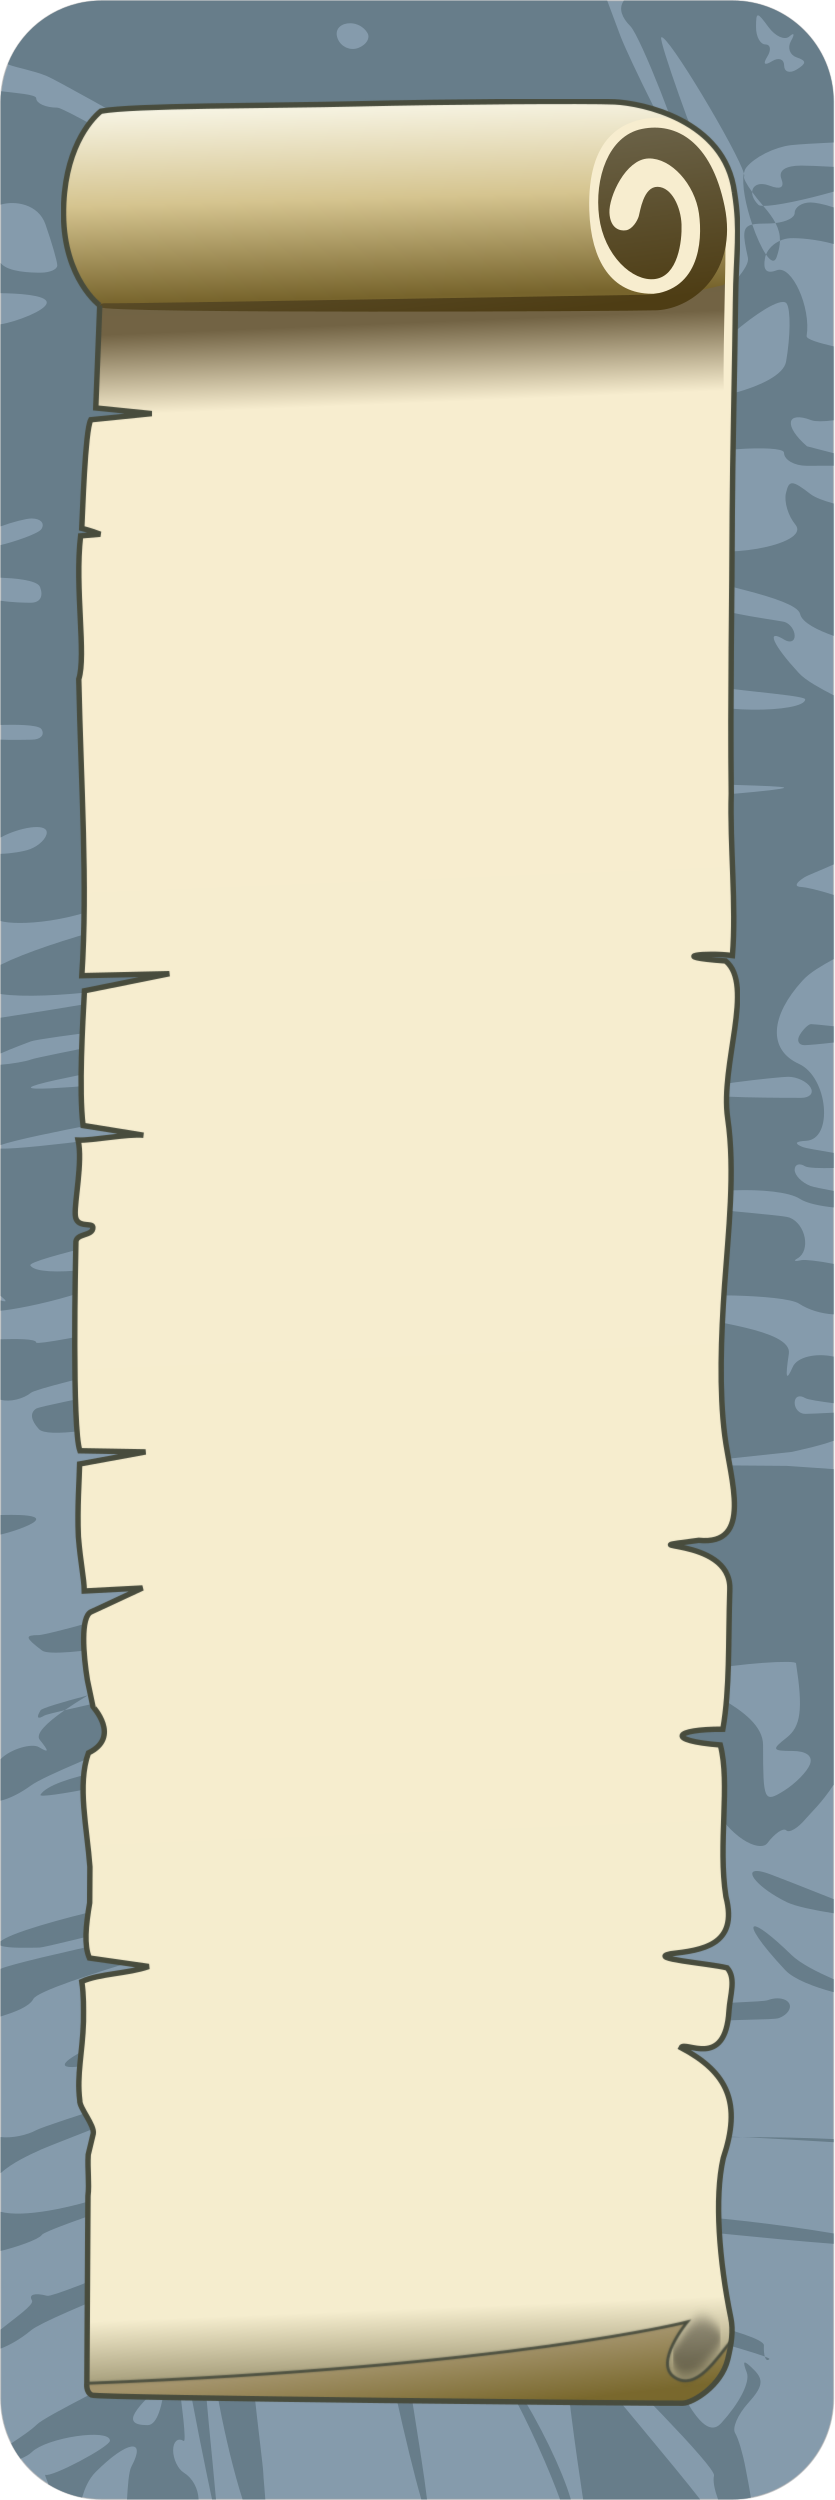
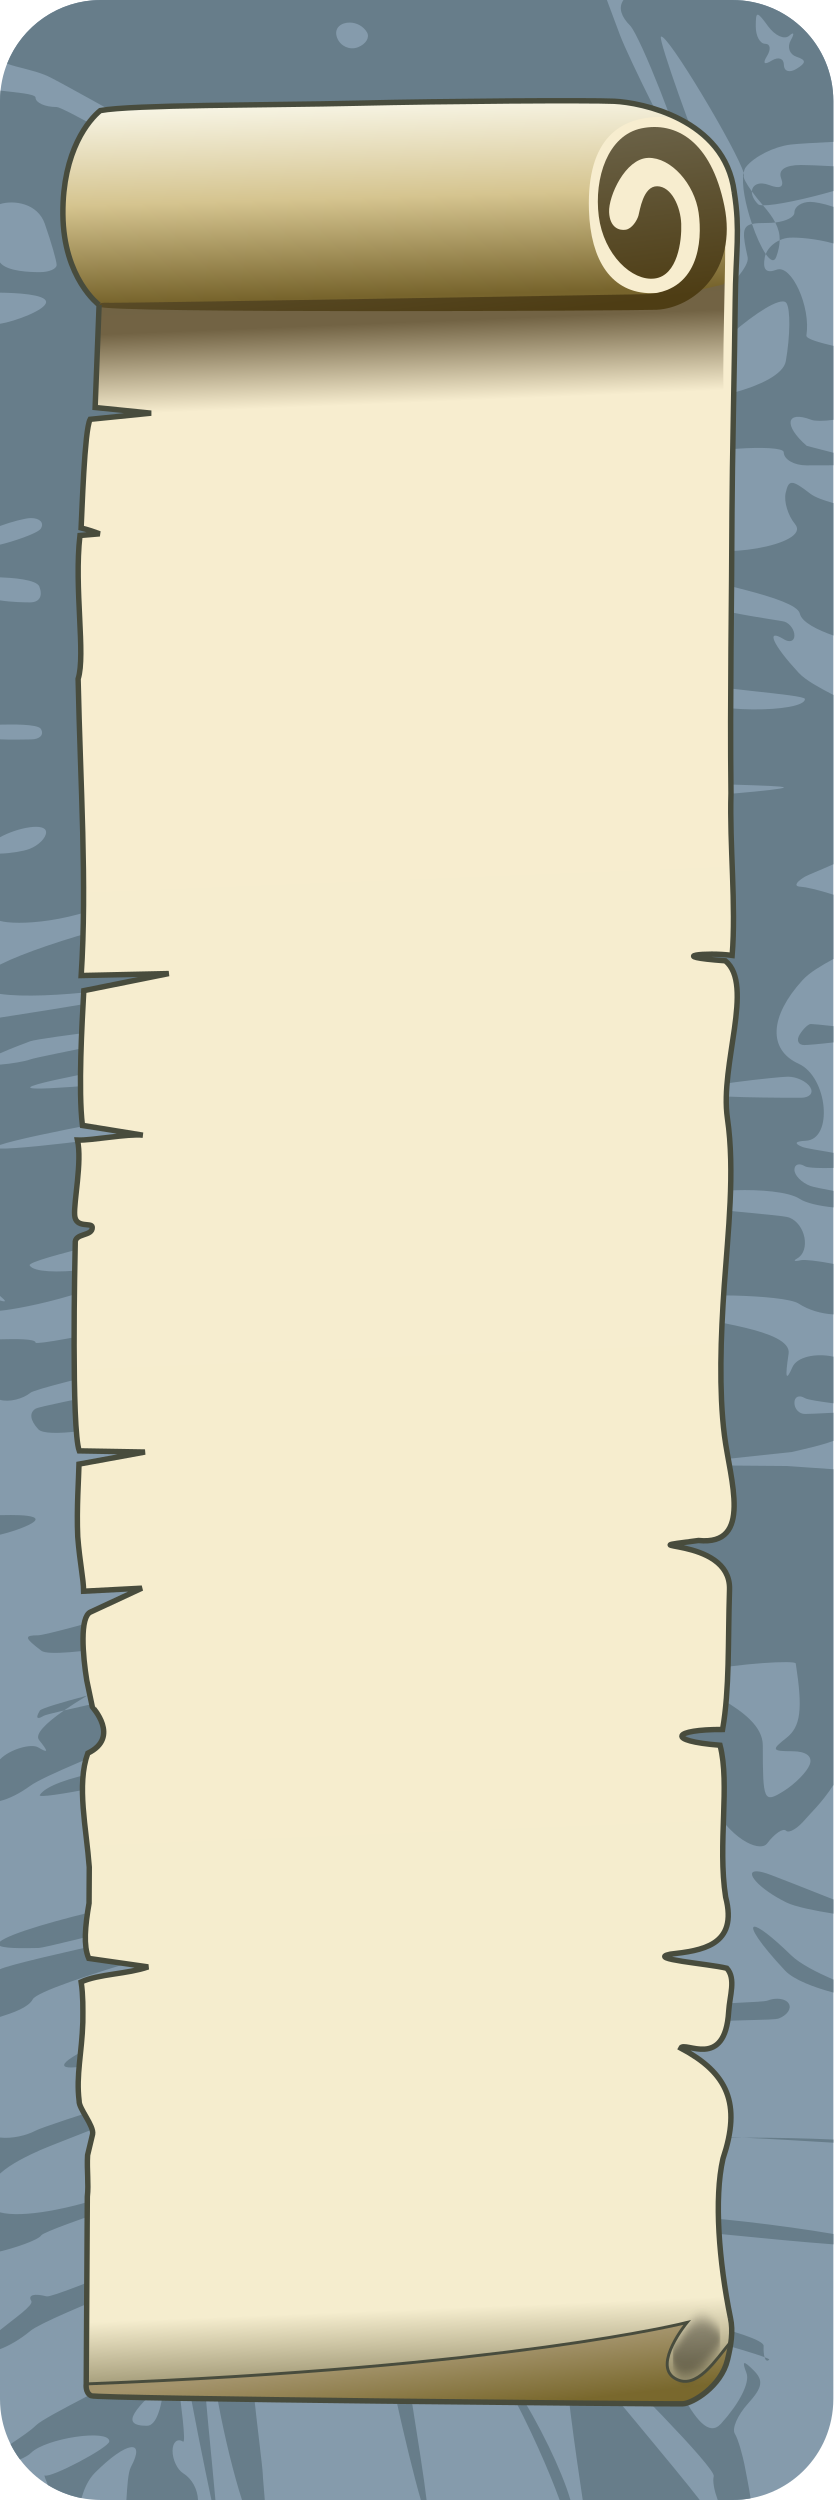
- <svg xmlns="http://www.w3.org/2000/svg" xmlns:xlink="http://www.w3.org/1999/xlink" id="svg8" version="1.1" viewBox="0 0 132.508 397.091" height="397.091mm" width="132.508mm">
+ <svg xmlns="http://www.w3.org/2000/svg" xmlns:xlink="http://www.w3.org/1999/xlink" id="svg8" version="1.1" viewBox="0 0 132.292 396.875" height="396.875mm" width="132.292mm">
  <defs id="defs2">
    <linearGradient id="linearGradient7560">
      <stop id="stop7556" offset="0" style="stop-color:#79682d;stop-opacity:1;" />
      <stop id="stop7558" offset="1" style="stop-color:#a4946c;stop-opacity:1" />
    </linearGradient>
    <linearGradient id="linearGradient7546">
      <stop id="stop7542" offset="0" style="stop-color:#696045;stop-opacity:1" />
      <stop id="stop7544" offset="1" style="stop-color:#4e3d14;stop-opacity:1" />
    </linearGradient>
    <linearGradient id="linearGradient7531">
      <stop id="stop7527" offset="0" style="stop-color:#77642c;stop-opacity:1" />
      <stop style="stop-color:#d5c48f;stop-opacity:1" offset="0.5" id="stop7535" />
      <stop id="stop7529" offset="1" style="stop-color:#f8f6e7;stop-opacity:1" />
    </linearGradient>
    <linearGradient id="linearGradient3669">
      <stop id="stop3665" offset="0" style="stop-color:#9e9673;stop-opacity:1" />
      <stop style="stop-color:#f5edce;stop-opacity:1;" offset="0.031" id="stop3679" />
      <stop style="stop-color:#f7edcf;stop-opacity:1" offset="0.881" id="stop3673" />
      <stop id="stop3675" offset="0.917" style="stop-color:#726344;stop-opacity:1" />
      <stop id="stop3667" offset="1" style="stop-color:#6d6246;stop-opacity:1" />
    </linearGradient>
-     <linearGradient gradientTransform="translate(-127.4619,1.919116)" gradientUnits="userSpaceOnUse" y2="102.901" x2="24.588" y1="458.408" x1="38.862" id="linearGradient3671" xlink:href="#linearGradient3669" />
-     <linearGradient gradientTransform="translate(-13.58968,2.011348)" gradientUnits="userSpaceOnUse" y2="96.491" x2="-83.862" y1="127.788" x1="-83.007" id="linearGradient7533" xlink:href="#linearGradient7531" />
-     <linearGradient gradientTransform="translate(-156.7523,5.34482)" gradientUnits="userSpaceOnUse" y2="124.609" x2="107.219" y1="98.527" x1="104.018" id="linearGradient7548" xlink:href="#linearGradient7546" />
-     <linearGradient gradientTransform="translate(-156.7523,5.34482)" gradientUnits="userSpaceOnUse" y2="448.428" x2="95.281" y1="457.937" x1="96.365" id="linearGradient7562" xlink:href="#linearGradient7560" />
-     <filter height="1.002" y="-0.001" width="1.006" x="-0.003" id="filter7632" style="color-interpolation-filters:sRGB">
-       <feGaussianBlur id="feGaussianBlur7634" stdDeviation="0.13" />
-     </filter>
-     <filter height="1.094" y="-0.047" width="1.009" x="-0.004" id="filter7812" style="color-interpolation-filters:sRGB">
-       <feGaussianBlur id="feGaussianBlur7814" stdDeviation="0.191" />
-     </filter>
+     <linearGradient gradientTransform="translate(30.33849,-2.65336)" gradientUnits="userSpaceOnUse" y2="102.901" x2="24.588" y1="458.408" x1="38.862" id="linearGradient3671" xlink:href="#linearGradient3669" />
+     <linearGradient gradientTransform="translate(144.2107,-2.561128)" gradientUnits="userSpaceOnUse" y2="96.491" x2="-83.862" y1="127.788" x1="-83.007" id="linearGradient7533" xlink:href="#linearGradient7531" />
+     <linearGradient gradientTransform="translate(1.04805,0.7723432)" gradientUnits="userSpaceOnUse" y2="124.609" x2="107.219" y1="98.527" x1="104.018" id="linearGradient7548" xlink:href="#linearGradient7546" />
+     <linearGradient gradientTransform="translate(1.04805,0.7723432)" gradientUnits="userSpaceOnUse" y2="448.428" x2="95.281" y1="457.937" x1="96.365" id="linearGradient7562" xlink:href="#linearGradient7560" />
    <filter height="1.402" y="-0.201" width="1.465" x="-0.232" id="filter8016" style="color-interpolation-filters:sRGB">
      <feGaussianBlur id="feGaussianBlur8018" stdDeviation="0.736" />
    </filter>
  </defs>
-   <g transform="translate(-2.143123,-78.06663)" id="layer1">
-     <path d="M 18.297,78.175 H 118.497 c 8.89,0 16.046,7.157 16.046,16.046 V 459.003 c 0,8.89 -7.157,16.046 -16.046,16.046 H 18.297 c -8.89,0 -16.046,-7.157 -16.046,-16.046 V 94.221 c 0,-8.89 7.157,-16.046 16.046,-16.046 z" style="fill:#859bac;fill-opacity:1;stroke:#aeaeae;stroke-width:0.216;stroke-linecap:round;stroke-linejoin:round;stroke-opacity:0.525" id="rect2901" />
+   <g transform="translate(-2.251025,-78.17455)" id="layer1">
+     <path d="M 18.297,78.175 H 118.497 c 8.89,0 16.046,7.157 16.046,16.046 V 459.003 c 0,8.89 -7.157,16.046 -16.046,16.046 H 18.297 c -8.89,0 -16.046,-7.157 -16.046,-16.046 V 94.221 c 0,-8.89 7.157,-16.046 16.046,-16.046 z" style="fill:#859bac;fill-opacity:1;stroke:none;stroke-width:0.216;stroke-linecap:round;stroke-linejoin:round;stroke-opacity:0.525" id="rect2901" />
    <path transform="scale(0.2645833)" d="m 69.156,295.463 c -25.661,0 -47.486,15.787 -56.373,38.211 5.982,2.295 15.048,3.579 23.514,7.086 10.061,4.167 146.468,82.215 147.486,81.268 1.019,-0.948 8.6,1.888 16.846,6.301 9.335,4.996 13.37,5.399 10.693,1.068 -3.037,-4.914 -86.801,-24.727 -31.387,-24.727 43.132,0 117.745,-1.887 165.805,-4.191 71.458,-3.427 86.444,-2.673 82.234,4.139 -3.421,5.535 -2.693,6.812 2.17,3.807 5.356,-3.31 5.48,-7.957 0.465,-17.328 -3.769,-7.043 -27.27,-71.863 -25.539,-73.594 3.226,-3.226 46.017,68.617 49.594,81.643 0.291,-1.405 0.733,-2.588 1.391,-3.436 4.865,-6.268 16.96,-12.347 26.879,-13.508 4.487,-0.525 15.147,-1.101 25.574,-1.615 v -24.475 c 0,-33.599 -27.048,-60.648 -60.646,-60.648 H 382.592 c -3.42,4.764 -1.036,10.349 3.889,15.258 6.137,6.118 31.853,72.182 30.461,76.357 -1.392,4.175 -31.814,-58.201 -36.352,-70.346 l -7.947,-21.27 z m 385.508,103.682 c -1.415,6.843 1.216,19.512 5.039,30.703 2.172,-0.502 5.158,-0.609 9.143,-0.609 1.677,0 3.298,-0.099 4.824,-0.283 -1.618,-3.122 -3.995,-6.395 -7.227,-10.111 -0.054,-0.062 -0.101,-0.122 -0.154,-0.184 -1.471,-0.032 -2.479,-0.231 -2.885,-0.637 -2.729,-2.729 -3.871,-5.483 -3.764,-7.711 -3.401,-4.708 -5.381,-8.374 -4.822,-9.312 0.169,-0.284 0.099,-0.932 -0.154,-1.855 z m 4.977,11.168 c 1.852,2.563 4.118,5.427 6.648,8.348 7.266,0.158 26.059,-3.886 42.219,-8.562 v -14.883 c -8.307,-0.476 -16.14,-0.758 -19.383,-0.758 -9.478,0 -13.877,2.938 -11.943,7.977 1.997,5.204 -0.481,6.617 -7.129,4.066 -6.178,-2.371 -10.224,-0.093 -10.412,3.812 z m 14.029,18.643 c 1.865,3.598 2.713,6.997 2.648,10.629 1.904,-0.863 3.97,-1.409 6.068,-1.516 4.999,-0.255 16.12,0.629 26.121,3.455 v -21.973 c -6.071,-2.088 -11.445,-2.961 -13.863,-2.961 -5.217,0 -9.486,2.846 -9.486,6.324 0,2.828 -4.852,5.239 -11.488,6.041 z m 2.648,10.629 c -3.836,1.738 -6.989,4.788 -8.359,8.287 2.715,3.957 5.122,5.182 6.387,1.518 1.243,-3.601 1.919,-6.785 1.973,-9.805 z m -8.359,8.287 c -2.716,-3.957 -5.738,-10.653 -8.256,-18.023 -6.07,1.403 -5.724,5.911 -2.615,19.943 2.504,11.304 -47.24,46.286 -46.375,74.111 0.865,27.825 1.93,52.015 2.369,53.754 0.439,1.739 3.556,-1.107 6.928,-6.324 4.087,-6.324 58.662,-9.819 58.727,-4.549 0.053,4.348 6.224,7.931 13.713,7.904 l 16.059,-0.055 v -7.529 l -15.943,-4.125 c -14.123,-12.249 -12.531,-21.478 2.697,-15.635 2.137,0.82 7.315,0.84 13.246,0.016 v -44.383 c -8.568,-2.006 -16.487,-4.228 -16.164,-6.232 2.766,-17.152 -8.924,-42.896 -17.912,-39.447 -6.216,2.385 -8.48,-0.036 -7.039,-7.527 0.124,-0.644 0.323,-1.277 0.566,-1.898 z m -4.828,-143.596 c 1.01,-0.013 2.879,2.334 6.316,7.035 4.112,5.623 9.785,8.135 12.607,5.58 2.822,-2.555 3.234,-1.33 0.916,2.721 -2.318,4.051 -0.78,8.509 3.418,9.908 5.93,1.977 5.939,3.592 0.039,7.238 -4.179,2.583 -7.594,1.512 -7.594,-2.379 0,-3.889 -3.285,-5.038 -7.301,-2.557 -4.523,2.796 -5.585,1.734 -2.789,-2.789 2.482,-4.016 1.973,-7.301 -1.131,-7.301 -3.104,0 -5.643,-4.645 -5.643,-10.322 0,-4.746 0.15,-7.122 1.16,-7.135 z m -244.57,4.734 c 3.676,0.101 7.692,1.888 10.07,5.736 1.924,3.114 -0.518,7.202 -5.428,9.086 -4.909,1.884 -10.496,-0.664 -12.414,-5.662 -2.249,-5.86 2.399,-9.308 7.771,-9.16 z M 8.83,349.822 c -0.211,2.067 -0.322,4.165 -0.322,6.289 v 61.803 c 8.394,-2.561 22.576,-0.52 26.867,11.789 3.91,11.217 7.109,22.341 7.109,24.721 0,2.379 -4.51,4.326 -10.021,4.326 -5.696,0 -19.794,-0.303 -23.955,-5.818 v 18.129 c 8.952,0.11 27.652,0.883 27.652,5.607 0,4.715 -18.678,11.654 -27.652,13.068 v 121.322 c 6.796,-2.54 15.426,-4.75 18.539,-4.75 5.423,0 8.101,2.844 5.951,6.322 -1.794,2.902 -17.423,8.001 -24.49,9.625 v 19.607 c 7.081,0.239 21.974,1.275 23.615,5.551 2.217,5.778 0.011,9.484 -5.646,9.484 -2.914,0 -11.298,-0.137 -17.969,-1.221 v 74.58 c 6.787,-0.152 22.652,-0.447 24.49,2.527 2.15,3.478 -0.529,6.324 -5.951,6.324 -3.113,0 -11.744,0.33 -18.539,-0.045 v 58.764 c 10.465,-5.866 27.652,-9.087 27.652,-3.006 0,3.396 -4.506,7.902 -10.014,10.016 -3.468,1.331 -11.531,2.687 -17.639,2.793 v 40.359 C 27.006,853.512 149.858,843.662 151.408,715.777 c 0.843,-69.563 3.596,-142.863 6.117,-162.889 3.14,-24.937 2.223,-39.258 -2.912,-45.445 -5.591,-6.737 -5.703,-12.384 -0.441,-22.215 3.88,-7.25 5.332,-15.971 3.227,-19.377 -2.105,-3.406 -1.798,-9.476 0.682,-13.488 3.876,-6.272 26.759,28.831 24.881,-7.787 -0.268,-5.217 -133.52,-84.9 -140.477,-84.9 -6.956,0 -12.648,-2.542 -12.648,-5.648 -10e-7,-2.351 -12.609,-3.108 -21.006,-4.205 z M 192.113,430.881 c -1.971,-0.081 -3.314,1.304 -3.314,3.836 0,3.683 2.846,6.697 6.324,6.697 3.478,0 6.322,-1.255 6.322,-2.789 0,-1.534 -2.844,-4.548 -6.322,-6.697 -1.087,-0.672 -2.114,-1.01 -3.01,-1.047 z m 286.01,45.443 c 1.056,0.004 1.833,0.332 2.273,1.033 2.423,3.857 2.247,19.509 -0.393,34.781 -2.802,16.216 -58.858,26.738 -61.049,21.127 -4.604,-11.791 46.705,-56.984 59.168,-56.941 z m 5.691,108.842 c -2.078,-0.059 -3.004,1.971 -3.922,6.061 -1.157,5.151 1.384,13.565 5.645,18.699 10.389,12.518 -49.966,22.289 -62.652,11.76 -5.543,-4.6 -8.725,-13.541 -7.07,-19.867 1.654,-6.326 1.061,-12.705 -1.318,-14.176 -2.38,-1.471 -5.038,22.192 -5.906,52.584 -1.524,53.358 -1.028,55.554 14.406,63.814 8.791,4.705 68.486,7.951 68.486,10.842 0,8.194 -59.912,9.198 -72.711,-2.385 -11.283,-10.211 -11.684,-9.326 -10.701,23.715 0.561,18.877 3.826,37.879 7.254,42.227 4.279,5.426 3.774,7.904 -1.613,7.904 -5.932,0 -6.888,12.738 -3.912,52.174 4.861,64.411 4.661,50.548 2.041,142.207 -1.217,42.564 -3.433,78.607 -4.926,80.096 -1.493,1.488 -1.858,81.918 -0.811,178.731 1.579,146.002 55.804,171.186 62.611,162.088 4.514,-6.033 9.655,-9.523 11.424,-7.754 1.769,1.769 7.056,-1.409 11.748,-7.062 2.585,-3.115 9.412,-9.248 16.621,-20.268 v -189.545 l -27.852,-1.943 -70.133,-0.59 73.053,-7.818 c 7.825,-1.847 16.89,-3.707 24.932,-6.666 v -16.879 c -7.919,0.441 -15.484,0.727 -17.025,0.727 -3.478,0 -6.324,-3.014 -6.324,-6.697 0,-3.683 2.846,-4.939 6.324,-2.789 1.541,0.953 9.106,2.045 17.025,3.1 v -28.014 c -10.603,-2.265 -21.864,0.173 -24.527,6.266 -3.908,8.94 -4.542,6.738 -2.305,-8.024 2.253,-14.868 -52.329,-19.013 -60.23,-23.436 -5.949,-3.329 -8.952,-7.917 -6.674,-10.195 2.278,-2.278 64.003,-2.286 73,3.609 5.788,3.793 13.427,6.045 20.736,6.453 v -30.32 c -8.902,-1.791 -17.405,-2.671 -19.23,-2.248 -4.005,0.928 -5.148,0.494 -2.539,-0.965 8.252,-4.615 5.13,-20.819 -4.742,-24.607 -5.217,-2.002 -61.986,-4.702 -61.986,-9.627 0,-7.35 55.335,-10.066 68.311,-1.565 3.92,2.568 11.9,4.273 20.188,5.141 v -9.943 c -6.428,-1.226 -12.035,-2.275 -13.863,-2.977 -5.217,-2.002 -9.486,-6.351 -9.486,-9.662 0,-3.311 2.846,-4.261 6.324,-2.111 1.543,0.954 9.097,1.251 17.025,0.994 v -9.07 c -8.359,-1.459 -16.644,-2.753 -18.607,-3.545 -5.156,-2.081 -4.424,-3.364 2.107,-3.689 16.63,-0.829 13.156,-38.243 -4.289,-46.191 -18.485,-8.422 -17.565,-28.426 2.305,-50.17 4.351,-4.761 11.385,-8.78 18.484,-12.688 V 832.279 c -8.887,-2.923 -17.277,-4.708 -19.109,-4.732 -4.535,-0.059 -3.932,-2.293 1.557,-5.768 2.193,-1.388 9.711,-4.168 17.553,-7.762 V 712.451 c -8.219,-4.333 -16.525,-8.704 -20.834,-13.352 -15.569,-16.791 -20.07,-27.007 -8.84,-20.066 3.478,2.15 6.324,1.132 6.324,-2.262 0,-3.394 -2.636,-7.12 -5.857,-8.279 -3.221,-1.159 -60.462,-7.677 -63.035,-18.111 -4.167,-16.896 -3.569,-18.06 5.451,-10.631 5.571,4.588 64.46,13.716 66.699,23.91 1.132,5.154 10.643,9.789 20.092,13.119 v -79.461 c -5.712,-1.604 -11.028,-3.476 -13.863,-5.67 -5.522,-4.273 -8.752,-6.423 -10.83,-6.482 z M 169.27,759.07 c -0.959,-0.145 -1.615,2.167 -1.805,6.771 -0.275,6.666 1.221,10.4 3.322,8.299 2.101,-2.101 2.325,-7.556 0.498,-12.121 -0.757,-1.892 -1.44,-2.862 -2.016,-2.949 z m 247.732,4.094 c 0.896,0.037 1.921,0.375 3.008,1.047 3.478,2.15 58.824,2.197 58.824,3.73 0,1.534 -55.346,5.756 -58.824,5.756 -3.478,0 -6.324,-3.014 -6.324,-6.697 0,-2.532 1.346,-3.916 3.316,-3.836 z m -296.811,78.082 c -9.351,0.191 -82.095,18.069 -111.684,32.982 v 17.582 c 27.725,4.095 93.058,-5.104 106.424,-10.232 9.953,-3.819 14.74,-40.526 5.26,-40.332 z m -1.25,45.797 c -1.126,-0.056 -2.45,0.261 -4.01,0.859 -4.601,1.766 -79.792,14.092 -106.424,18.117 v 21.443 c 6.722,-3.002 15.175,-6.098 18.166,-7.246 5.217,-2.002 91.936,-12.979 91.936,-9.982 0,2.997 -86.718,18.877 -91.936,20.879 -2.983,1.145 -11.452,2.626 -18.166,3.127 v 48.207 C 25.081,976.618 111.528,961.081 117.029,960.859 c 9.463,-0.38 9.233,-1.231 -1.582,-5.879 -10.815,-4.647 -11.043,-5.499 -1.58,-5.879 9.037,-0.363 11.066,-6.369 11.066,-32.742 0,-21.817 -1.114,-29.074 -5.992,-29.316 z m 376.076,22.812 c -1.534,0 -4.548,2.846 -6.697,6.324 -2.15,3.478 -0.894,6.324 2.789,6.324 1.642,0 9.365,-0.618 17.398,-1.586 v -9.773 c -6.796,-0.799 -12.85,-1.289 -13.49,-1.289 z m -379.195,19.83 c 1.534,0 2.787,2.844 2.787,6.322 0,3.478 -3.014,6.324 -6.697,6.324 -3.683,0 -87.388,8.945 -85.238,5.467 2.15,-3.478 87.615,-18.113 89.148,-18.113 z M 481.25,941.475 c 5.217,0 11.245,2.846 13.395,6.324 2.15,3.478 -0.361,6.324 -5.578,6.324 -5.217,0 -63.745,0.121 -65.895,-3.357 -2.15,-3.478 52.861,-9.291 58.078,-9.291 z m -363.973,29.957 c -0.728,-0.047 -1.538,0.122 -2.438,0.467 -4.411,1.693 -89.865,13.303 -106.332,12.691 v 88.439 c 3.916,3.239 3.887,3.874 0,2.705 v 6.188 c 12.679,-1.123 68.847,-11.751 97.43,-35.328 -22.999,9.751 -74.698,16.097 -79.604,8.16 -2.337,-3.781 80.765,-21.23 83.898,-24.363 3.041,-3.041 5.527,-1.071 6.406,4.783 3.744,-5.491 5.975,-11.514 6.107,-18.104 0.69,-34.45 -0.372,-45.312 -5.469,-45.639 z m -0.639,63.742 c -2.797,4.102 -6.44,7.905 -10.701,11.42 6.849,-2.904 11.182,-6.107 10.939,-9.328 -0.056,-0.749 -0.14,-1.438 -0.238,-2.092 z m 59.963,33.908 c -0.994,0.222 -1.672,3.772 -1.672,9.75 0,8.695 1.435,12.252 3.189,7.904 1.754,-4.348 1.754,-11.461 0,-15.809 -0.548,-1.359 -1.066,-1.946 -1.518,-1.846 z m -17.037,4.516 c -0.8,-0.024 -1.975,0.447 -3.529,1.408 -4.069,2.515 -126.199,29.098 -126.199,25.994 0,-2.393 -12.941,-2.165 -21.328,-1.932 v 36.287 c 5.569,1.627 13.886,-0.611 18.217,-4.205 4.885,-4.054 130.651,-32.599 134.281,-30.355 3.63,2.244 6.602,1.064 6.602,-2.619 0,-3.683 -2.756,-6.697 -6.125,-6.697 -3.369,0 -4.309,-4.734 -2.088,-10.521 1.867,-4.864 1.929,-7.308 0.17,-7.359 z m -4.219,45.383 c -20.625,-0.408 -122.259,19.688 -125.402,21.631 -4.006,2.476 -3.445,7.001 1.537,12.41 9.65,10.477 132.692,-19.597 127.467,-33.213 -0.201,-0.524 -1.468,-0.786 -3.602,-0.828 z m 9.047,53.695 c -0.969,-0.121 -1.643,4.912 -1.643,13.662 0,12.174 1.302,17.153 2.893,11.066 1.591,-6.087 1.591,-16.046 0,-22.133 -0.447,-1.712 -0.871,-2.549 -1.25,-2.596 z m -149.336,31.799 c -2.793,0 -4.798,0.046 -6.549,0.088 v 11.721 c 8.392,-1.982 21.328,-6.536 21.328,-9.203 0,-2.174 -7.986,-2.596 -14.779,-2.606 z m 149.072,19.826 c -0.301,0.026 -0.658,1.545 -1.059,4.725 -1.726,13.71 -124.815,47.617 -131.682,47.617 -8.609,0 -8.284,1.52 1.982,9.285 7.573,5.728 87.306,-9.441 113.549,-15.34 -17.712,6.372 -58.045,25.387 -86.068,42.221 37.12,-9.889 97.63,-23.857 99.287,-22.834 2.368,1.463 4.579,-16.278 4.912,-39.422 0.239,-16.635 -0.153,-26.318 -0.922,-26.252 z m -103.277,88.508 c -15.937,4.245 -27.637,7.751 -28.393,8.975 -2.754,4.456 -1.844,5.715 2.287,3.162 0.674,-0.416 5.281,-1.611 12.219,-3.234 4.078,-2.836 8.768,-5.827 13.887,-8.902 z m -13.887,8.902 c -11.226,7.809 -17.744,14.384 -14.99,17.803 5.692,7.065 5.568,8.05 -0.557,4.371 -4.092,-2.459 -16.887,1.011 -22.91,7.186 v 24.99 c 5.529,-1.322 11.927,-4.593 18.008,-9.008 17.106,-12.419 144.184,-56.764 137.9,-66.932 -1.811,-2.93 -85.507,14.113 -117.451,21.59 z m 433.488,-28.969 c 3.353,0.039 5.428,0.304 5.512,0.84 4.296,27.652 2.978,37.929 -5.732,44.719 -8.998,7.014 -8.601,7.904 3.518,7.904 8.452,0 12.482,3.065 10.572,8.041 -1.697,4.423 -8.722,11.561 -15.611,15.863 -11.923,7.446 -12.525,6.124 -12.525,-27.465 0,-22.934 -49.179,-35.639 -43.014,-41.805 4.239,-4.239 42.751,-8.268 57.281,-8.098 z m -322.926,54.01 c -0.823,-9e-4 -1.79,0.366 -2.91,1.058 -1.455,0.899 -12.247,3.665 -26.709,7.031 14.412,1.119 26.679,4.144 33.412,9.754 0.381,-12.566 -0.68,-17.841 -3.793,-17.844 z m 3.793,17.844 c -0.056,1.837 -0.136,3.794 -0.252,5.951 -0.816,15.203 -1.102,31.199 -0.635,35.547 2.123,19.765 5.383,4.516 6.42,-30.039 0.14,-4.65 -1.896,-8.428 -5.533,-11.459 z m -33.412,-9.754 c -37.314,-2.896 -88.913,6.957 -95.514,17.637 -2.097,3.393 58.868,-9.107 95.514,-17.637 z m 48.326,23.4 c -0.959,-0.145 -1.615,2.167 -1.805,6.771 -0.275,6.666 1.221,10.402 3.322,8.301 2.101,-2.102 2.327,-7.556 0.5,-12.121 -0.757,-1.892 -1.442,-2.864 -2.018,-2.951 z m 286.488,40.008 c -7.957,-0.349 0.402,10.196 17.691,18.719 5.213,2.57 16.879,4.899 28.094,6.678 v -8.518 c -15.297,-6.153 -32.42,-12.769 -37.578,-14.738 -3.665,-1.399 -6.371,-2.06 -8.207,-2.141 z m -309.924,8.58 c -27.241,-0.053 -132.949,23.875 -144.291,33.631 v 2.568 c 4.055,1.894 19.281,1.223 23.26,1.223 4.734,0 127.408,-30.94 127.408,-35.674 0,-1.2 -2.316,-1.74 -6.377,-1.748 z m 6.07,18.758 c -20.058,0.399 -141.008,26.8 -150.361,31.408 v 28.623 c 7.704,-2.446 17.045,-5.596 19.652,-10.572 4.622,-8.822 130.67,-43.151 134.906,-43.201 4.961,-0.062 4.403,-2.185 -1.57,-5.963 -0.363,-0.229 -1.261,-0.322 -2.627,-0.295 z m 302.219,5.883 c -2.879,0.288 2.968,9.816 18.449,26.334 5.163,5.509 17.391,10.106 28.971,13.195 v -7.781 c -9.808,-4.301 -19.92,-9.373 -25.289,-14.588 -12.373,-12.018 -19.892,-17.384 -22.131,-17.16 z m -296.414,16.945 c -0.505,-0.109 -0.912,2.594 -1.176,7.375 1.606,-1.329 2.443,-2.446 2.314,-3.297 -0.408,-2.69 -0.793,-4.004 -1.139,-4.078 z m -1.176,7.375 c -16.455,13.609 -115.164,49.837 -116.484,58.551 -1.449,9.565 116.164,-25.325 116.164,-44.455 0,-5.874 0.123,-10.53 0.32,-14.096 z m 311.398,18.914 c -1.842,-0.013 -3.837,0.33 -5.752,1.064 -7.029,2.697 -98.658,-1.938 -98.658,34.26 0,26.294 1.732,46.077 3.848,43.961 2.116,-2.116 3.603,-21.203 3.305,-42.414 -0.401,-28.488 91.263,-22.389 98.139,-25.027 5.119,-1.964 7.811,-5.995 5.98,-8.957 -1.144,-1.851 -3.791,-2.865 -6.861,-2.887 z m -338.525,47.074 c -7.463,-0.865 -100.18,28.684 -106.48,32.057 -5.468,2.926 -14.292,4.984 -21.383,4.149 v 21.635 c 6.934,-6.234 17.012,-10.849 24.186,-14.117 8.645,-3.939 105.97,-40.562 104.129,-43.541 -0.058,-0.093 -0.21,-0.154 -0.451,-0.182 z m 2.367,24.795 c -0.783,-0.038 -3.035,4.125 -7.006,12.691 -10.128,21.848 -96.499,50.688 -123.225,43.592 v 23.49 c 8.533,-2.006 22.974,-6.791 24.756,-9.674 2.296,-3.715 100.316,-36.036 105.674,-33.98 7.504,2.879 8.144,1.814 2.787,-4.641 -3.825,-4.608 -5.493,-15.345 -3.709,-23.859 1.052,-5.018 1.332,-7.59 0.723,-7.619 z m 279.898,10.436 c -10.79,5e-4 -18.475,0.501 -20.471,1.809 -0.73,0.478 -1.394,0.885 -2.076,1.309 12.487,-1.469 34.739,-2.083 57.881,-2.09 -13.038,-0.6 -25.498,-1.028 -35.334,-1.027 z m 35.334,1.027 c 19.087,0.879 38.926,2.106 54.537,3.051 v -1.902 c -15.317,-0.73 -35.126,-1.154 -54.537,-1.148 z m -57.881,2.09 c -5.808,0.683 -9.557,1.544 -10.219,2.615 -2.172,3.515 2.379,2.256 10.219,-2.615 z m 16.648,45.125 c -4.004,0.054 -6.65,0.388 -7.469,1.068 -5.217,4.33 -9.486,10.37 -9.486,13.422 0,3.052 3.014,5.549 6.697,5.549 3.683,0 4.939,-2.846 2.789,-6.324 -2.15,-3.478 -0.896,-6.324 2.787,-6.324 2.581,0 63.902,6.74 100.451,9.443 v -6.246 c -30.154,-5.145 -77.32,-10.836 -95.77,-10.588 z m -254.711,4.619 c -13.011,-0.882 -116.19,44.83 -121.625,43.408 -7.473,-1.954 -11.312,-0.793 -9.117,2.758 1.574,2.546 -10.17,10.486 -18.777,17.498 v 11.434 c 5.269,-1.978 11.983,-5.747 18.211,-10.949 10.41,-8.695 111.595,-46.962 112.518,-47.551 18.307,-11.692 22.774,-16.328 18.791,-16.598 z m 215.568,1.758 c -0.969,-0.121 -1.641,4.912 -1.641,13.662 0,12.174 1.3,17.153 2.891,11.066 1.591,-6.087 1.591,-16.046 0,-22.133 -0.447,-1.712 -0.871,-2.548 -1.25,-2.596 z m -236.578,27.008 c -0.288,-0.016 -0.585,0.122 -0.891,0.428 -2.442,2.442 -3.781,14.216 -2.977,26.164 0.13,1.934 -1.39,4.331 -4.131,7.053 -0.104,-3.725 -0.089,-6.785 0.084,-8.93 0.511,-6.331 -0.654,-11.385 -2.52,-14.449 -0.037,1.417 -0.362,3.645 -0.93,6.77 -1.263,6.956 -5.393,12.034 -9.178,11.283 -0.898,-0.178 -0.366,5.569 0.945,14.385 -1.518,1.024 -3.112,2.067 -4.781,3.125 -2.157,-15.289 -4.06,-28.264 -4.285,-30.979 0.176,3.134 0.676,17.785 0.078,33.592 -28.62,17.421 -72.595,37.855 -78.412,43.672 -3.056,3.056 -9.19,7.158 -15.176,11.139 1.618,3.252 3.506,6.344 5.658,9.229 2.847,-1.204 5.257,-2.555 6.621,-3.92 8.864,-8.864 46.979,-14.492 46.979,-6.938 0,3.669 -35.363,22.32 -38.799,20.463 -0.424,-0.229 0.451,2.241 1.893,5.688 6.096,3.773 12.914,6.492 20.211,7.914 1.575,-5.382 3.928,-11.075 8.174,-15.32 18.763,-18.763 30.718,-20.614 21.465,-3.324 -1.709,3.192 -2.184,11.651 -2.701,19.783 h 42.984 c -0.321,-6.445 -3.467,-12.676 -8.959,-16.07 -3.478,-2.15 -6.324,-8.177 -6.324,-13.395 -1e-5,-5.217 2.846,-7.726 6.324,-5.576 1.782,1.101 -0.907,-20.911 -3.951,-43.16 1.604,-1.574 3.199,-3.179 4.777,-4.797 4.431,26.034 12.26,64.617 16.172,82.998 h 2.395 c -1.819,-21.578 -6.808,-67.336 -8.336,-94.406 2.16,-2.691 4.122,-5.388 5.766,-8.064 -2.736,15.238 8.55,71.542 18.51,102.471 h 13.674 c -0.426,-6.441 -1.122,-12.665 -1.209,-15.744 -0.212,-7.48 -12.746,-97.725 -7.277,-97.725 5.217,0 8.658,3.907 7.646,8.682 -1.308,6.171 1.435,7.232 9.486,3.668 19.69,-8.716 67.213,-11.433 62.35,-3.564 -1.953,3.159 14.703,77.631 22.652,104.684 h 3.438 c -3.12,-27.191 -16.571,-102.399 -15.082,-106.279 2.505,-6.529 -6.921,-9.588 -38.848,-12.604 -52.38,-4.948 -63.907,-5.762 -70.328,4.43 0.229,-1.233 0.361,-2.45 0.361,-3.648 0,-10.942 -1.531,-18.613 -3.549,-18.725 z m -28.662,14.85 c -0.032,-0.574 -0.057,-0.874 -0.057,-0.604 0,0.086 0.042,0.43 0.057,0.604 z m 18.229,-4.584 c 0.043,-1.674 -0.329,-2.19 -1.221,-1.611 0.43,0.453 0.84,0.987 1.221,1.611 z m -1.221,-1.611 c -3.104,-3.269 -7.296,-1.927 -9.482,6.324 -1.506,5.682 0.081,5.327 4.926,-1.105 2.159,-2.867 3.632,-4.619 4.557,-5.219 z m 200.271,0.756 c -1.489,0 7.738,11.845 21.279,28.445 0.086,-4.25 0.522,-7.113 1.441,-7.945 0.156,-0.141 0.311,-0.265 0.467,-0.402 -12.551,-11.865 -21.849,-20.098 -23.188,-20.098 z m 23.188,20.098 c 32.987,31.182 89.183,88.27 87.932,93.055 -0.785,3.001 0.279,8.529 2.379,14.264 h 8.729 c 3.758,0 7.428,-0.356 10.994,-1.004 -0.909,-6.392 -2.315,-12.953 -3.15,-17.559 -1.555,-8.576 -4.379,-18.106 -6.277,-21.178 -1.898,-3.072 1.596,-11.163 7.768,-17.983 8.9,-9.835 9.606,-14.003 3.408,-20.154 -6.18,-6.134 -7.055,-5.759 -4.182,1.797 2.119,5.573 -4.279,18.213 -15.355,30.34 -14.669,16.06 -32.596,-44.858 -50.145,-63.215 -5.685,-1.977 -9.434,-3.568 -9.791,-4.459 -0.142,-0.354 0.201,-0.58 0.883,-0.713 -15.842,-2.813 -24.26,-1.078 -33.191,6.809 z m 33.191,-6.809 c 0.404,0.072 0.789,0.131 1.203,0.209 2.552,0.479 5.125,2.264 7.705,4.963 20.019,6.963 64.73,18.862 76.309,23.242 -0.45,-1.552 -0.664,-3.886 -0.545,-6.771 0.282,-6.85 -75.633,-23.406 -84.672,-21.643 z m 85.217,28.414 c 0.589,2.033 1.584,2.721 2.775,1.529 0.246,-0.246 -0.801,-0.782 -2.775,-1.529 z m -120.316,-13.258 c -0.409,20.093 7.173,71.809 11.232,98.971 h 70.223 c -15.268,-19.731 -56.031,-67.803 -81.455,-98.971 z m -69.797,-12.006 c -1.625,-0.1 -3.101,0.274 -4.396,1.182 -7.36,5.153 -6.195,5.712 5.199,2.494 17.463,-4.932 53.972,73.043 66.355,107.301 h 6.502 c -10.462,-35.834 -53.539,-109.743 -73.66,-110.977 z m -169.83,39.65 c -1.549,14.683 -4.635,26.799 -10.598,26.799 -17.745,0 -5.433,-11.498 10.598,-26.799 z" style="fill:#677d8a;fill-opacity:1;stroke-width:6.324" id="path8051" />
-     <g transform="translate(157.8004,-4.572476)" id="g8028">
-       <path id="path3657" style="fill:url(#linearGradient3671);fill-opacity:1;stroke:none;stroke-width:0.265px;stroke-linecap:butt;stroke-linejoin:miter;stroke-opacity:1" d="m -53.285,129.453 c -4.897,0.258 -15.73,-0.053 -20.684,0.17 -4.955,0.223 -34.299,0.116 -45.105,0.388 -10.806,0.272 -20.743,1.14 -20.743,1.14 l -0.63,16.284 8.892,0.899 -9.683,0.978 c -0.917,1.678 -1.302,15.016 -1.431,17.243 1.215,0.308 2.187,0.651 2.942,0.934 l -3.131,0.267 c -0.957,8.349 0.93,18.977 -0.289,22.767 0.356,16.817 1.433,32.53 0.486,47.088 l 13.907,-0.313 -13.492,2.713 c -0.281,5.199 -0.899,15.71 -0.221,21.385 0.292,0.026 9.343,1.53 9.613,1.561 -2.423,-0.27 -8.156,0.874 -10.394,0.772 0.754,3.467 -0.613,9.819 -0.45,11.946 0.162,2.127 2.738,1.09 2.793,1.867 0.111,1.555 -2.859,0.85 -2.7,2.597 -0.068,2.667 -0.618,29.433 0.636,32.932 l 10.432,0.185 -10.471,1.917 c -0.036,2.057 -0.401,7.09 -0.2,11.533 0.336,4.233 0.914,6.623 0.935,8.646 l 9.25,-0.485 -8.117,3.775 c -1.802,0.721 -1.263,6.994 -0.635,10.867 l 0.879,4.188 c -0.044,0.033 4.538,4.816 -0.715,7.373 -1.824,5.027 -0.205,11.985 0.233,18.097 v 0.003 l -0.028,4.775 -0.006,0.932 c -0.627,3.663 -0.913,6.752 -0.051,8.763 v 0 l 9.431,1.349 c -3.26,1.152 -7.882,1.112 -10.634,2.394 0.323,2.173 0.279,4.189 0.266,6.389 -0.147,4.899 -1.095,8.378 -0.586,12.505 -0.077,1.169 2.389,3.954 2.137,5.274 l -0.797,3.327 c -0.136,2.361 0.197,4.606 -0.039,6.561 -2e-5,1.6e-4 0,-5e-5 0,0 l -0.174,29.752 c 0.693,1.545 12.788,0.528 16.547,1.309 14.553,-2.868 29.452,-0.826 44.134,-2.538 11.442,-1.088 17.154,-3.82 28.35,-6.646 11.386,-4.416 -2.512,5.298 4.115,8.737 6.45,2.628 10.107,-5.662 9.122,-11.322 -1.815,-8.913 -2.633,-18.944 -1.188,-25.297 2.938,-8.716 0.779,-13.588 -6.696,-17.548 0.557,-1.224 7.049,3.592 7.604,-5.836 0.146,-2.473 1.199,-5.172 -0.298,-6.846 -3.08,-0.742 -12.775,-1.444 -8.993,-2.234 4.977,-0.578 10.845,-1.299 8.804,-9.088 -1.296,-8.343 0.736,-17.889 -0.885,-24.078 -8.77,-0.69 -7.475,-2.531 0.402,-2.503 1.122,-6.5 0.833,-13.501 1.103,-22.228 0.27,-8.727 -17.459,-6.122 -4.934,-7.775 8.701,0.883 5.027,-9.641 4.129,-16.658 -0.898,-7.018 -0.598,-15.694 -0.03,-23.816 0.582,-8.321 1.728,-18.113 0.499,-26.56 -1.23,-8.447 4.321,-21.153 -0.322,-24.989 -9.852,-0.709 -2.941,-1.418 1.075,-0.858 0.649,-7.864 -0.429,-17.56 -0.186,-25.747 -0.184,-15.204 0.133,-31.186 0.16,-44.674 0.028,-13.488 0.216,-29.458 -0.033,-35.154 -0.062,-1.424 -0.655,-20.316 -5.7,-24.805 -5.045,-4.489 -19.748,-3.467 -17.177,8.738 7.321,-8.276 14.047,-5.523 15.84,-0.897 5.942,15.586 -4.422,17.444 -6.87,17.573 z" />
-       <path style="fill:url(#linearGradient7533);fill-opacity:1;stroke:none;stroke-width:0.265px;stroke-linecap:butt;stroke-linejoin:miter;stroke-opacity:1" d="m -139.633,100.303 c 3.587,-0.938 26.539,-0.832 40.794,-1.174 14.255,-0.342 39.229,-0.384 41.455,-0.243 2.226,0.141 16.887,2.701 18.39,14.314 1.503,11.613 -1.737,14.697 -1.737,14.697 l -8.804,2.057 -90.284,1.198 c 0,0 -5.66,-4.193 -5.747,-14.383 -0.087,-10.19 4.227,-15.077 5.932,-16.465 z" id="path7525" />
-       <path id="path7539" style="opacity:1;fill:#f7edcf;fill-opacity:1;stroke:none;stroke-width:0.215;stroke-linecap:round;stroke-linejoin:round;stroke-opacity:0.525" d="m -38.487,117.305 c 0.051,4.067 -0.78,26.979 -0.798,29.859 0,0 -0.723,5.263 -1.262,0.297 -0.539,-4.966 0.354,-24.415 0.064,-28.052 -5.49,10.105 -10.089,9.886 -11.661,9.886 -6.288,0 -9.671,-5.127 -9.914,-13.258 -0.342,-11.431 5.098,-14.729 11.386,-14.729 6.288,-1e-5 12.071,6.775 12.186,15.998 z" />
-       <path style="fill:url(#linearGradient7548);fill-opacity:1;stroke:none;stroke-width:0.265px;stroke-linecap:butt;stroke-linejoin:miter;stroke-opacity:1" d="m -54.198,116.981 c 0.224,-0.766 0.727,-4.708 2.988,-4.668 2.262,0.04 3.702,3.259 3.805,5.964 0.103,2.705 -0.573,8.198 -4.196,8.681 -3.622,0.484 -8.119,-3.798 -8.893,-9.875 -0.774,-6.077 1.438,-12.88 6.805,-13.966 5.368,-1.086 11.004,1.932 13.13,12.305 2.126,10.372 -4.926,16.199 -10.726,16.502 -2.9,0.151 -88.452,0.595 -88.548,-0.511 -0.046,-0.532 0.152,-0.667 1.981,-0.598 1.829,0.069 82.398,-1.32 84.565,-1.361 8.667,-0.165 9.289,-8.375 8.645,-12.93 -0.644,-4.555 -4.381,-8.82 -8.011,-8.713 -3.631,0.107 -6.322,6.097 -6.203,8.617 0.119,2.52 1.666,2.953 2.651,2.786 0.985,-0.167 1.783,-1.467 2.006,-2.232 z" id="path7537" />
-       <path style="fill:url(#linearGradient7562);fill-opacity:1;stroke:none;stroke-width:0.265px;stroke-linecap:butt;stroke-linejoin:miter;stroke-opacity:1" d="m -141.859,461.192 c 67.118,-2.567 95.381,-9.754 95.381,-9.754 0,0 -5.477,6.626 -1.998,8.833 3.479,2.207 6.71,-3.172 8.85,-5.65 -0.163,5.499 -4.444,9.662 -7.565,9.731 -3.122,0.069 -92.884,-0.81 -93.879,-1.281 -0.995,-0.471 -0.788,-1.879 -0.788,-1.879 z" id="path7554" />
-       <path id="path7564" style="opacity:0.702;fill:#000000;fill-opacity:0.475;stroke:none;stroke-width:0.242;stroke-linecap:round;stroke-linejoin:round;stroke-opacity:1;filter:url(#filter8016)" transform="rotate(-139.063,-77.37867,31.92695)" d="m -376.649,-268.289 c 0,1.76 1.505,5.932 -2.292,5.977 -3.642,0.043 -3.11,-3.554 -3.11,-5.314 0,-1.76 0.53,-3.976 2.145,-3.976 1.615,0 3.256,1.552 3.256,3.313 z" />
-       <path id="path7567" style="fill:none;fill-opacity:1;stroke:#484c3d;stroke-width:0.865;stroke-linecap:butt;stroke-linejoin:miter;stroke-miterlimit:4;stroke-dasharray:none;stroke-opacity:1;filter:url(#filter7632)" d="m -39.589,450.732 c 0.459,2.098 0.089,4.297 -0.465,6.627 -1.007,4.238 -5.577,6.959 -7.137,6.994 -3.122,0.069 -92.884,-0.81 -93.879,-1.281 -0.995,-0.471 -0.788,-1.879 -0.788,-1.879 m 2.041,-330.041 -0.63,16.284 8.892,0.899 -9.683,0.978 c -0.917,1.678 -1.302,15.016 -1.431,17.243 1.215,0.308 2.187,0.651 2.942,0.934 l -3.131,0.267 c -0.957,8.349 0.93,18.977 -0.289,22.767 0.356,16.817 1.433,32.53 0.486,47.088 l 13.907,-0.313 -13.492,2.713 c -0.281,5.199 -0.899,15.71 -0.221,21.385 0.292,0.026 9.343,1.53 9.613,1.561 -2.423,-0.27 -8.156,0.874 -10.394,0.772 0.754,3.467 -0.613,9.819 -0.45,11.946 0.162,2.127 2.738,1.09 2.793,1.867 0.111,1.555 -2.859,0.85 -2.7,2.597 -0.068,2.667 -0.618,29.433 0.636,32.932 l 10.432,0.185 -10.471,1.917 c -0.036,2.057 -0.401,7.09 -0.2,11.533 0.336,4.233 0.914,6.623 0.935,8.646 l 9.25,-0.485 -8.117,3.775 c -1.802,0.721 -1.263,6.994 -0.635,10.867 l 0.879,4.188 c -0.044,0.033 4.538,4.816 -0.715,7.373 -1.824,5.027 -0.205,11.985 0.233,18.097 v 0.003 l -0.028,4.775 -0.006,0.932 c -0.627,3.663 -0.913,6.752 -0.051,8.763 v 0 l 9.431,1.349 c -3.26,1.152 -7.882,1.112 -10.634,2.394 0.323,2.173 0.279,4.189 0.266,6.389 -0.147,4.899 -1.095,8.378 -0.586,12.505 -0.077,1.169 2.389,3.954 2.137,5.274 l -0.797,3.327 c -0.136,2.361 0.197,4.606 -0.039,6.561 -2e-5,1.6e-4 0,-5e-5 0,0 l -0.174,29.752 m 102.269,-10.46 c -1.815,-8.913 -2.633,-18.944 -1.188,-25.297 2.938,-8.716 0.779,-13.588 -6.696,-17.548 0.557,-1.224 7.049,3.592 7.604,-5.836 0.146,-2.473 1.199,-5.172 -0.298,-6.846 -3.08,-0.742 -12.775,-1.444 -8.993,-2.234 4.977,-0.578 10.845,-1.299 8.804,-9.088 -1.296,-8.343 0.736,-17.889 -0.885,-24.078 -8.77,-0.69 -7.475,-2.531 0.402,-2.503 1.122,-6.5 0.833,-13.501 1.103,-22.228 0.27,-8.727 -17.459,-6.122 -4.934,-7.775 8.701,0.883 5.027,-9.641 4.129,-16.658 -0.898,-7.018 -0.598,-15.694 -0.03,-23.816 0.582,-8.321 1.728,-18.113 0.499,-26.56 -1.23,-8.447 4.321,-21.153 -0.322,-24.989 -9.852,-0.709 -2.941,-1.418 1.075,-0.858 0.649,-7.864 -0.429,-17.56 -0.186,-25.747 -0.184,-15.204 0.133,-31.186 0.16,-44.674 0.014,-6.744 0.434,-25.329 0.513,-33.381 0.079,-8.051 0.829,-11.243 -0.161,-17.417 m -100.825,17.951 c 0,0 -5.66,-4.193 -5.747,-14.383 -0.087,-10.19 4.227,-15.077 5.932,-16.465 5.105,-0.95 26.539,-0.832 40.794,-1.174 14.255,-0.342 36.66,-0.495 40.822,-0.307 4.162,0.189 17.52,2.764 19.024,14.377" />
-       <path id="path7734" d="m -141.859,461.192 c 67.118,-2.567 95.381,-9.754 95.381,-9.754 0,0 -5.477,6.626 -1.998,8.833 3.479,2.207 6.71,-3.172 8.85,-5.65" style="fill:none;fill-opacity:1;stroke:#484c3d;stroke-width:0.465;stroke-linecap:butt;stroke-linejoin:miter;stroke-miterlimit:4;stroke-dasharray:none;stroke-opacity:1;filter:url(#filter7812)" />
-     </g>
+     <path d="m 104.515,124.881 c -4.897,0.258 -15.73,-0.053 -20.684,0.17 -4.955,0.223 -34.299,0.116 -45.105,0.388 -10.806,0.272 -20.743,1.14 -20.743,1.14 l -0.63,16.284 8.892,0.899 -9.683,0.978 c -0.917,1.678 -1.302,15.016 -1.431,17.243 1.215,0.308 2.187,0.651 2.942,0.934 l -3.131,0.267 c -0.957,8.349 0.93,18.977 -0.289,22.767 0.356,16.817 1.433,32.53 0.486,47.088 l 13.907,-0.313 -13.492,2.713 c -0.281,5.199 -0.899,15.71 -0.221,21.385 0.292,0.026 9.343,1.53 9.613,1.561 -2.423,-0.27 -8.156,0.874 -10.394,0.772 0.754,3.467 -0.613,9.819 -0.45,11.946 0.162,2.127 2.738,1.09 2.793,1.867 0.111,1.555 -2.859,0.85 -2.7,2.597 -0.068,2.667 -0.618,29.433 0.636,32.932 l 10.432,0.185 -10.471,1.917 c -0.036,2.057 -0.401,7.09 -0.2,11.533 0.336,4.233 0.914,6.623 0.935,8.646 l 9.25,-0.485 -8.117,3.775 c -1.802,0.721 -1.263,6.994 -0.635,10.867 l 0.879,4.188 c -0.044,0.033 4.538,4.816 -0.715,7.373 -1.824,5.027 -0.205,11.985 0.233,18.097 v 0.003 l -0.028,4.775 -0.006,0.932 c -0.627,3.663 -0.913,6.752 -0.051,8.763 v 0 l 9.431,1.349 c -3.26,1.152 -7.882,1.112 -10.634,2.394 0.323,2.173 0.279,4.189 0.266,6.389 -0.147,4.899 -1.095,8.378 -0.586,12.505 -0.077,1.169 2.389,3.954 2.137,5.274 l -0.797,3.327 c -0.136,2.361 0.197,4.606 -0.039,6.561 -2e-5,1.6e-4 0,-5e-5 0,0 l -0.174,29.752 c 0.693,1.545 12.788,0.528 16.547,1.309 14.553,-2.868 29.452,-0.826 44.134,-2.538 11.442,-1.088 17.154,-3.82 28.35,-6.646 11.386,-4.416 -2.512,5.298 4.115,8.737 6.45,2.628 10.107,-5.662 9.122,-11.322 -1.815,-8.913 -2.633,-18.944 -1.188,-25.297 2.938,-8.716 0.779,-13.588 -6.696,-17.548 0.557,-1.224 7.049,3.592 7.604,-5.836 0.146,-2.473 1.199,-5.172 -0.298,-6.846 -3.08,-0.742 -12.775,-1.444 -8.993,-2.234 4.977,-0.578 10.845,-1.299 8.804,-9.088 -1.296,-8.343 0.736,-17.889 -0.885,-24.078 -8.77,-0.69 -7.475,-2.531 0.402,-2.503 1.122,-6.5 0.833,-13.501 1.103,-22.228 0.27,-8.727 -17.459,-6.122 -4.934,-7.775 8.701,0.883 5.027,-9.641 4.129,-16.658 -0.898,-7.018 -0.598,-15.694 -0.03,-23.816 0.582,-8.321 1.728,-18.113 0.499,-26.56 -1.23,-8.447 4.321,-21.153 -0.322,-24.989 -9.852,-0.709 -2.941,-1.418 1.075,-0.858 0.649,-7.864 -0.429,-17.56 -0.186,-25.747 -0.184,-15.204 0.133,-31.186 0.16,-44.674 0.028,-13.488 0.216,-29.458 -0.033,-35.154 -0.062,-1.424 -0.655,-20.316 -5.7,-24.805 -5.045,-4.489 -19.748,-3.467 -17.177,8.738 7.321,-8.276 14.047,-5.523 15.84,-0.897 5.942,15.586 -4.422,17.444 -6.87,17.573 z" style="fill:url(#linearGradient3671);fill-opacity:1;stroke:none;stroke-width:0.265px;stroke-linecap:butt;stroke-linejoin:miter;stroke-opacity:1" id="path3657" />
+     <path id="path7525" d="m 18.168,95.73 c 3.587,-0.938 26.539,-0.832 40.794,-1.174 14.255,-0.342 39.229,-0.384 41.455,-0.243 2.226,0.141 16.887,2.701 18.39,14.314 1.503,11.613 -1.737,14.697 -1.737,14.697 l -8.804,2.057 -90.284,1.198 c 0,0 -5.66,-4.193 -5.747,-14.383 -0.087,-10.19 4.227,-15.077 5.932,-16.465 z" style="fill:url(#linearGradient7533);fill-opacity:1;stroke:none;stroke-width:0.265px;stroke-linecap:butt;stroke-linejoin:miter;stroke-opacity:1" />
+     <path d="m 119.314,112.732 c 0.051,4.067 -0.78,26.979 -0.798,29.859 0,0 -0.723,5.263 -1.262,0.297 -0.539,-4.966 0.354,-24.415 0.064,-28.052 -5.49,10.105 -10.089,9.886 -11.661,9.886 -6.288,0 -9.671,-5.127 -9.914,-13.258 -0.342,-11.431 5.098,-14.729 11.386,-14.729 6.288,-1e-5 12.071,6.775 12.186,15.998 z" style="fill:#f7edcf;fill-opacity:1;stroke:none;stroke-width:0.215;stroke-linecap:round;stroke-linejoin:round;stroke-opacity:0.525" id="path7539" />
+     <path id="path7537" d="m 103.603,112.409 c 0.224,-0.766 0.727,-4.708 2.988,-4.668 2.262,0.04 3.702,3.259 3.805,5.964 0.103,2.705 -0.573,8.198 -4.196,8.681 -3.622,0.484 -8.119,-3.798 -8.893,-9.875 -0.774,-6.077 1.438,-12.88 6.805,-13.966 5.368,-1.086 11.004,1.932 13.13,12.305 2.126,10.372 -4.926,16.199 -10.726,16.502 -2.9,0.151 -88.452,0.595 -88.548,-0.511 -0.046,-0.532 0.152,-0.667 1.981,-0.598 1.829,0.069 82.398,-1.32 84.565,-1.361 8.667,-0.165 9.289,-8.375 8.645,-12.93 -0.644,-4.555 -4.381,-8.82 -8.011,-8.713 -3.631,0.107 -6.322,6.097 -6.203,8.617 0.119,2.52 1.666,2.953 2.651,2.786 0.985,-0.167 1.783,-1.467 2.006,-2.232 z" style="fill:url(#linearGradient7548);fill-opacity:1;stroke:none;stroke-width:0.265px;stroke-linecap:butt;stroke-linejoin:miter;stroke-opacity:1" />
+     <path id="path7554" d="m 15.942,456.62 c 67.118,-2.567 95.381,-9.754 95.381,-9.754 0,0 -5.477,6.626 -1.998,8.833 3.479,2.207 6.71,-3.172 8.85,-5.65 -0.163,5.499 -4.444,9.662 -7.565,9.731 -3.122,0.069 -92.884,-0.81 -93.879,-1.281 -0.995,-0.471 -0.788,-1.879 -0.788,-1.879 z" style="fill:url(#linearGradient7562);fill-opacity:1;stroke:none;stroke-width:0.265px;stroke-linecap:butt;stroke-linejoin:miter;stroke-opacity:1" />
+     <path d="m -376.649,-268.289 c 0,1.76 1.505,5.932 -2.292,5.977 -3.642,0.043 -3.11,-3.554 -3.11,-5.314 0,-1.76 0.53,-3.976 2.145,-3.976 1.615,0 3.256,1.552 3.256,3.313 z" transform="rotate(-139.063,0.6681681,0.1905748)" style="opacity:0.702;fill:#000000;fill-opacity:0.475;stroke:none;stroke-width:0.242;stroke-linecap:round;stroke-linejoin:round;stroke-opacity:1;filter:url(#filter8016)" id="path7564" />
+     <path d="m 118.211,446.16 c 0.459,2.098 0.089,4.297 -0.465,6.627 -1.007,4.238 -5.577,6.959 -7.137,6.994 -3.122,0.069 -92.884,-0.81 -93.879,-1.281 -0.995,-0.471 -0.788,-1.879 -0.788,-1.879 m 2.041,-330.041 -0.63,16.284 8.892,0.899 -9.683,0.978 c -0.917,1.678 -1.302,15.016 -1.431,17.243 1.215,0.308 2.187,0.651 2.942,0.934 l -3.131,0.267 c -0.957,8.349 0.93,18.977 -0.289,22.767 0.356,16.817 1.433,32.53 0.486,47.088 l 13.907,-0.313 -13.492,2.713 c -0.281,5.199 -0.899,15.71 -0.221,21.385 0.292,0.026 9.343,1.53 9.613,1.561 -2.423,-0.27 -8.156,0.874 -10.394,0.772 0.754,3.467 -0.613,9.819 -0.45,11.946 0.162,2.127 2.738,1.09 2.793,1.867 0.111,1.555 -2.859,0.85 -2.7,2.597 -0.068,2.667 -0.618,29.433 0.636,32.932 l 10.432,0.185 -10.471,1.917 c -0.036,2.057 -0.401,7.09 -0.2,11.533 0.336,4.233 0.914,6.623 0.935,8.646 l 9.25,-0.485 -8.117,3.775 c -1.802,0.721 -1.263,6.994 -0.635,10.867 l 0.879,4.188 c -0.044,0.033 4.538,4.816 -0.715,7.373 -1.824,5.027 -0.205,11.985 0.233,18.097 v 0.003 l -0.028,4.775 -0.006,0.932 c -0.627,3.663 -0.913,6.752 -0.051,8.763 v 0 l 9.431,1.349 c -3.26,1.152 -7.882,1.112 -10.634,2.394 0.323,2.173 0.279,4.189 0.266,6.389 -0.147,4.899 -1.095,8.378 -0.586,12.505 -0.077,1.169 2.389,3.954 2.137,5.274 l -0.797,3.327 c -0.136,2.361 0.197,4.606 -0.039,6.561 -2e-5,1.6e-4 0,-5e-5 0,0 l -0.174,29.752 m 102.269,-10.46 c -1.815,-8.913 -2.633,-18.944 -1.188,-25.297 2.938,-8.716 0.779,-13.588 -6.696,-17.548 0.557,-1.224 7.049,3.592 7.604,-5.836 0.146,-2.473 1.199,-5.172 -0.298,-6.846 -3.08,-0.742 -12.775,-1.444 -8.993,-2.234 4.977,-0.578 10.845,-1.299 8.804,-9.088 -1.296,-8.343 0.736,-17.889 -0.885,-24.078 -8.77,-0.69 -7.475,-2.531 0.402,-2.503 1.122,-6.5 0.833,-13.501 1.103,-22.228 0.27,-8.727 -17.459,-6.122 -4.934,-7.775 8.701,0.883 5.027,-9.641 4.129,-16.658 -0.898,-7.018 -0.598,-15.694 -0.03,-23.816 0.582,-8.321 1.728,-18.113 0.499,-26.56 -1.23,-8.447 4.321,-21.153 -0.322,-24.989 -9.852,-0.709 -2.941,-1.418 1.075,-0.858 0.649,-7.864 -0.429,-17.56 -0.186,-25.747 -0.184,-15.204 0.133,-31.186 0.16,-44.674 0.014,-6.744 0.434,-25.329 0.513,-33.381 0.079,-8.051 0.829,-11.243 -0.161,-17.417 M 17.983,126.579 c 0,0 -5.66,-4.193 -5.747,-14.383 -0.087,-10.19 4.227,-15.077 5.932,-16.465 5.105,-0.95 26.539,-0.832 40.794,-1.174 14.255,-0.342 36.66,-0.495 40.822,-0.307 4.162,0.189 17.52,2.764 19.024,14.377" style="fill:none;fill-opacity:1;stroke:#484c3d;stroke-width:0.865;stroke-linecap:butt;stroke-linejoin:miter;stroke-miterlimit:4;stroke-dasharray:none;stroke-opacity:1" id="path7567" />
+     <path style="fill:none;fill-opacity:1;stroke:#484c3d;stroke-width:0.465;stroke-linecap:butt;stroke-linejoin:miter;stroke-miterlimit:4;stroke-dasharray:none;stroke-opacity:1" d="m 15.942,456.62 c 67.118,-2.567 95.381,-9.754 95.381,-9.754 0,0 -5.477,6.626 -1.998,8.833 3.479,2.207 6.71,-3.172 8.85,-5.65" id="path7734" />
  </g>
</svg>
